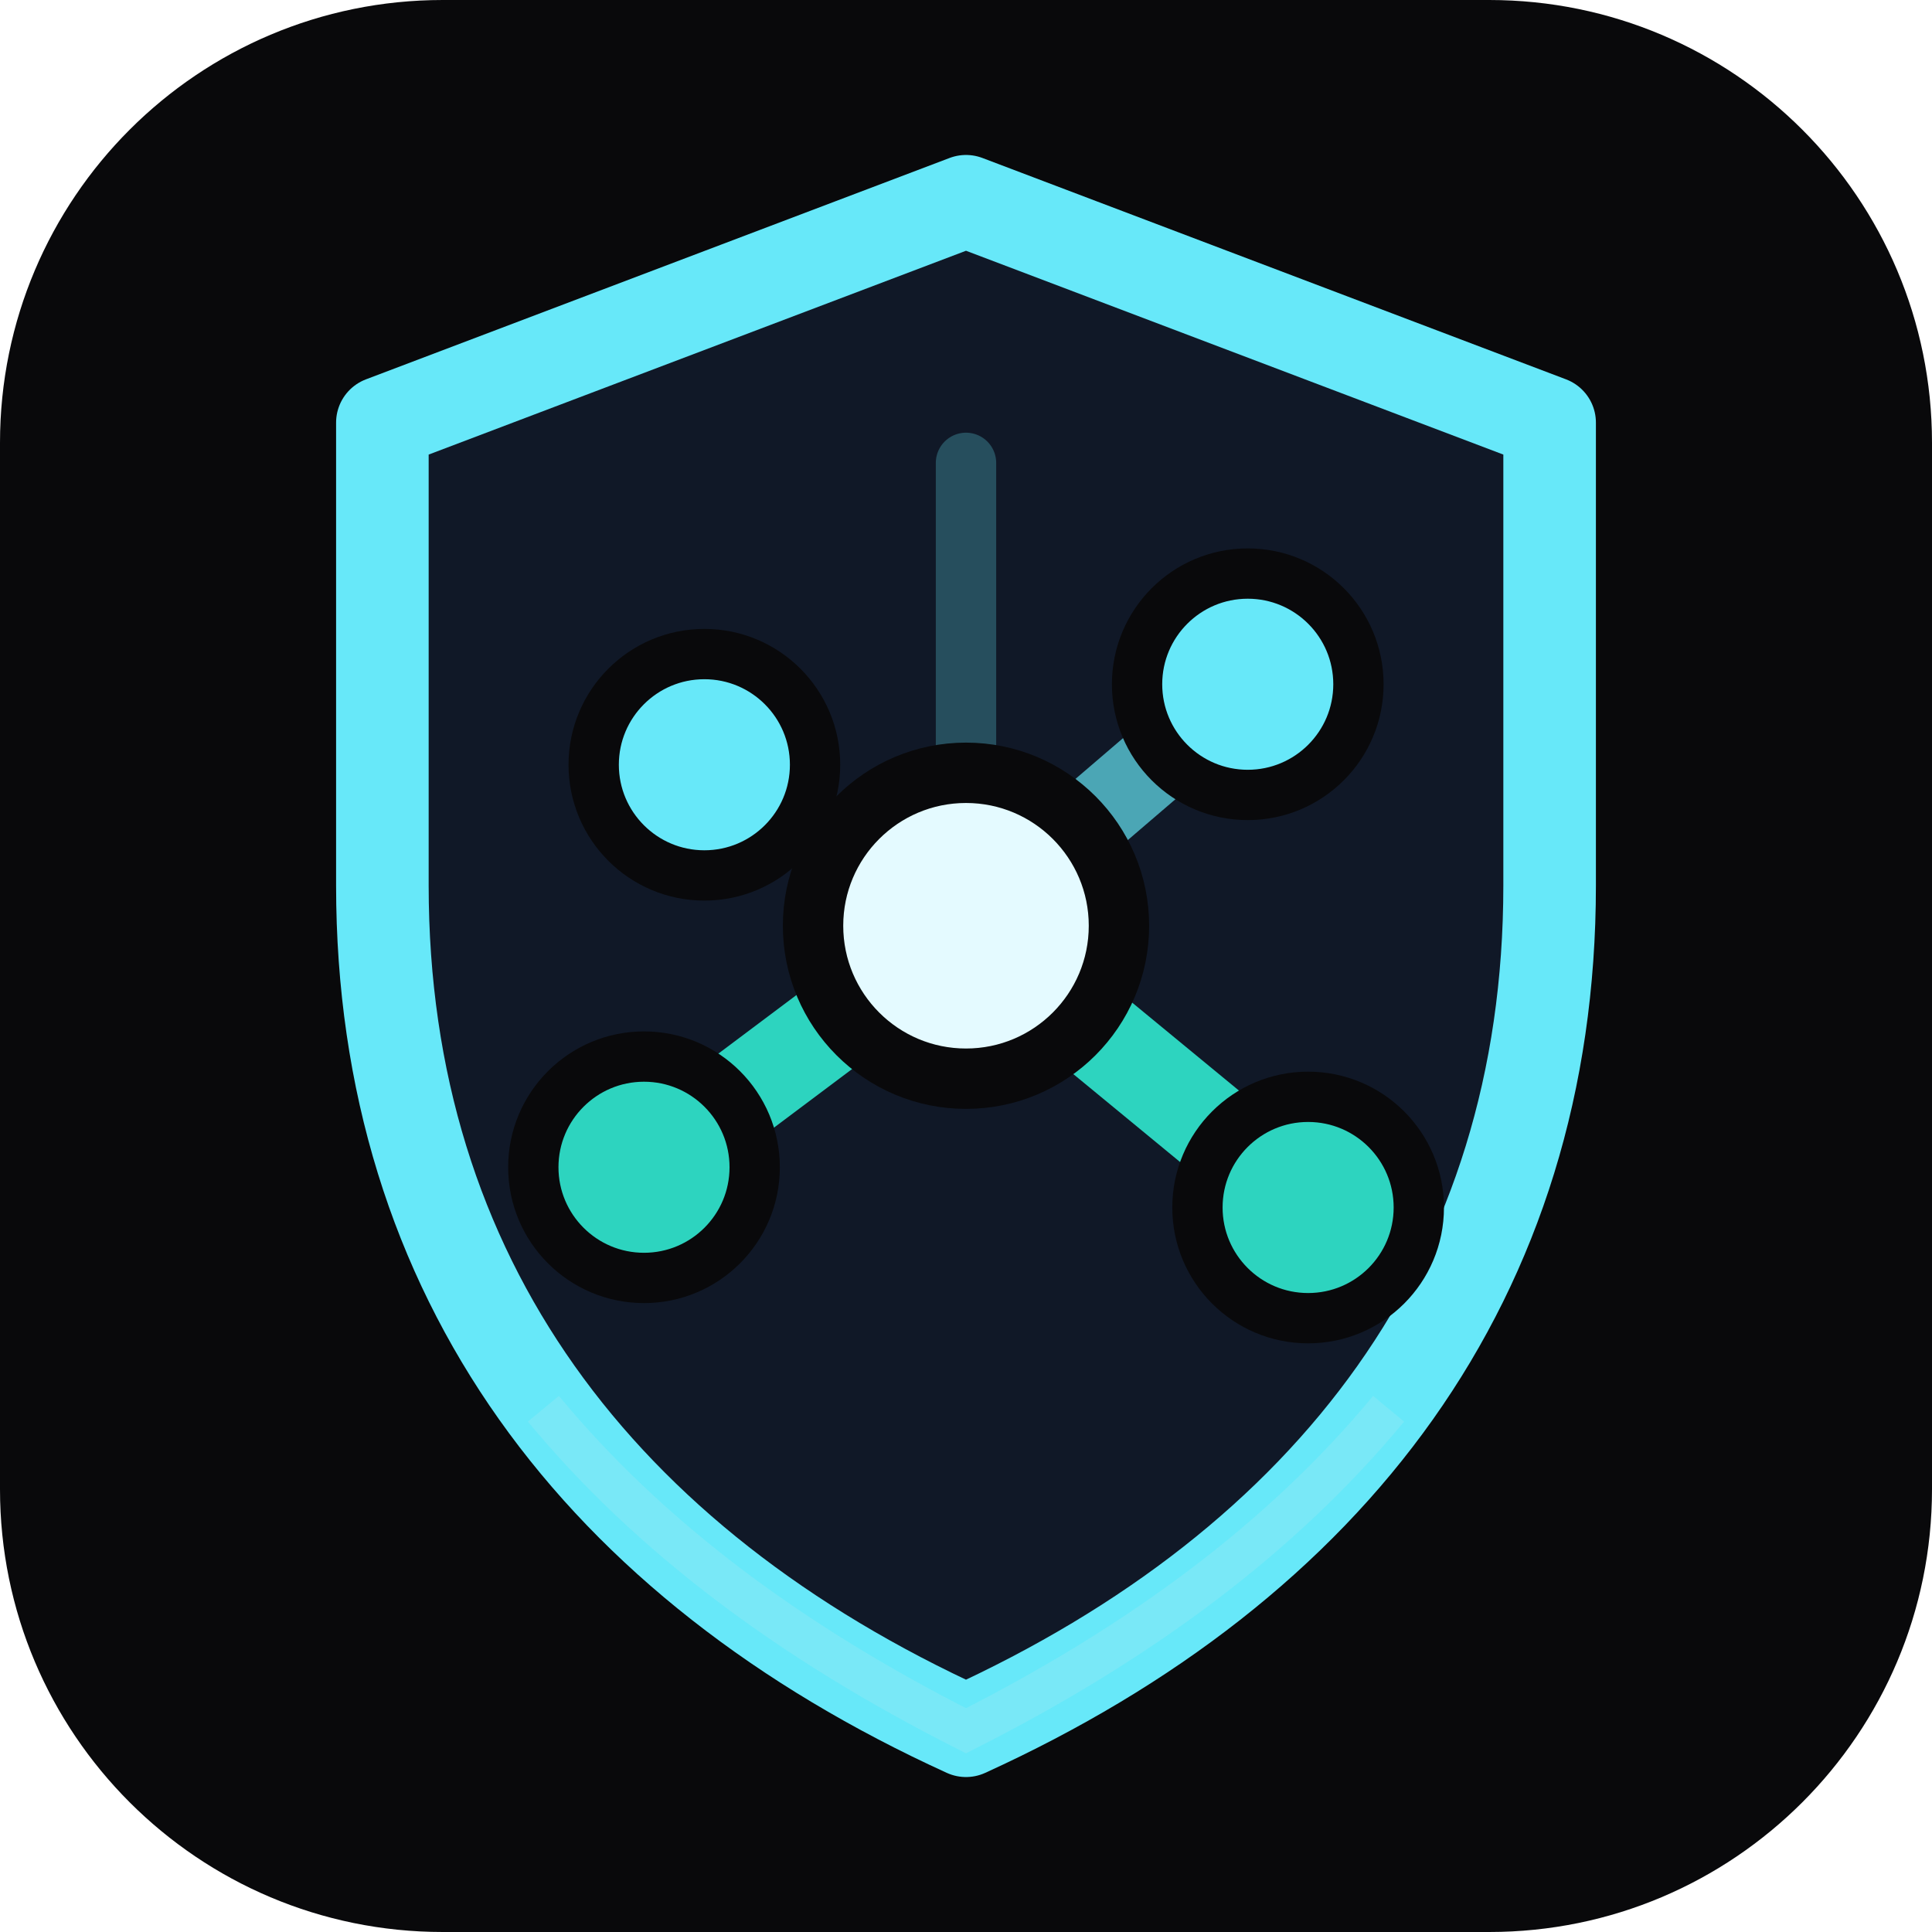
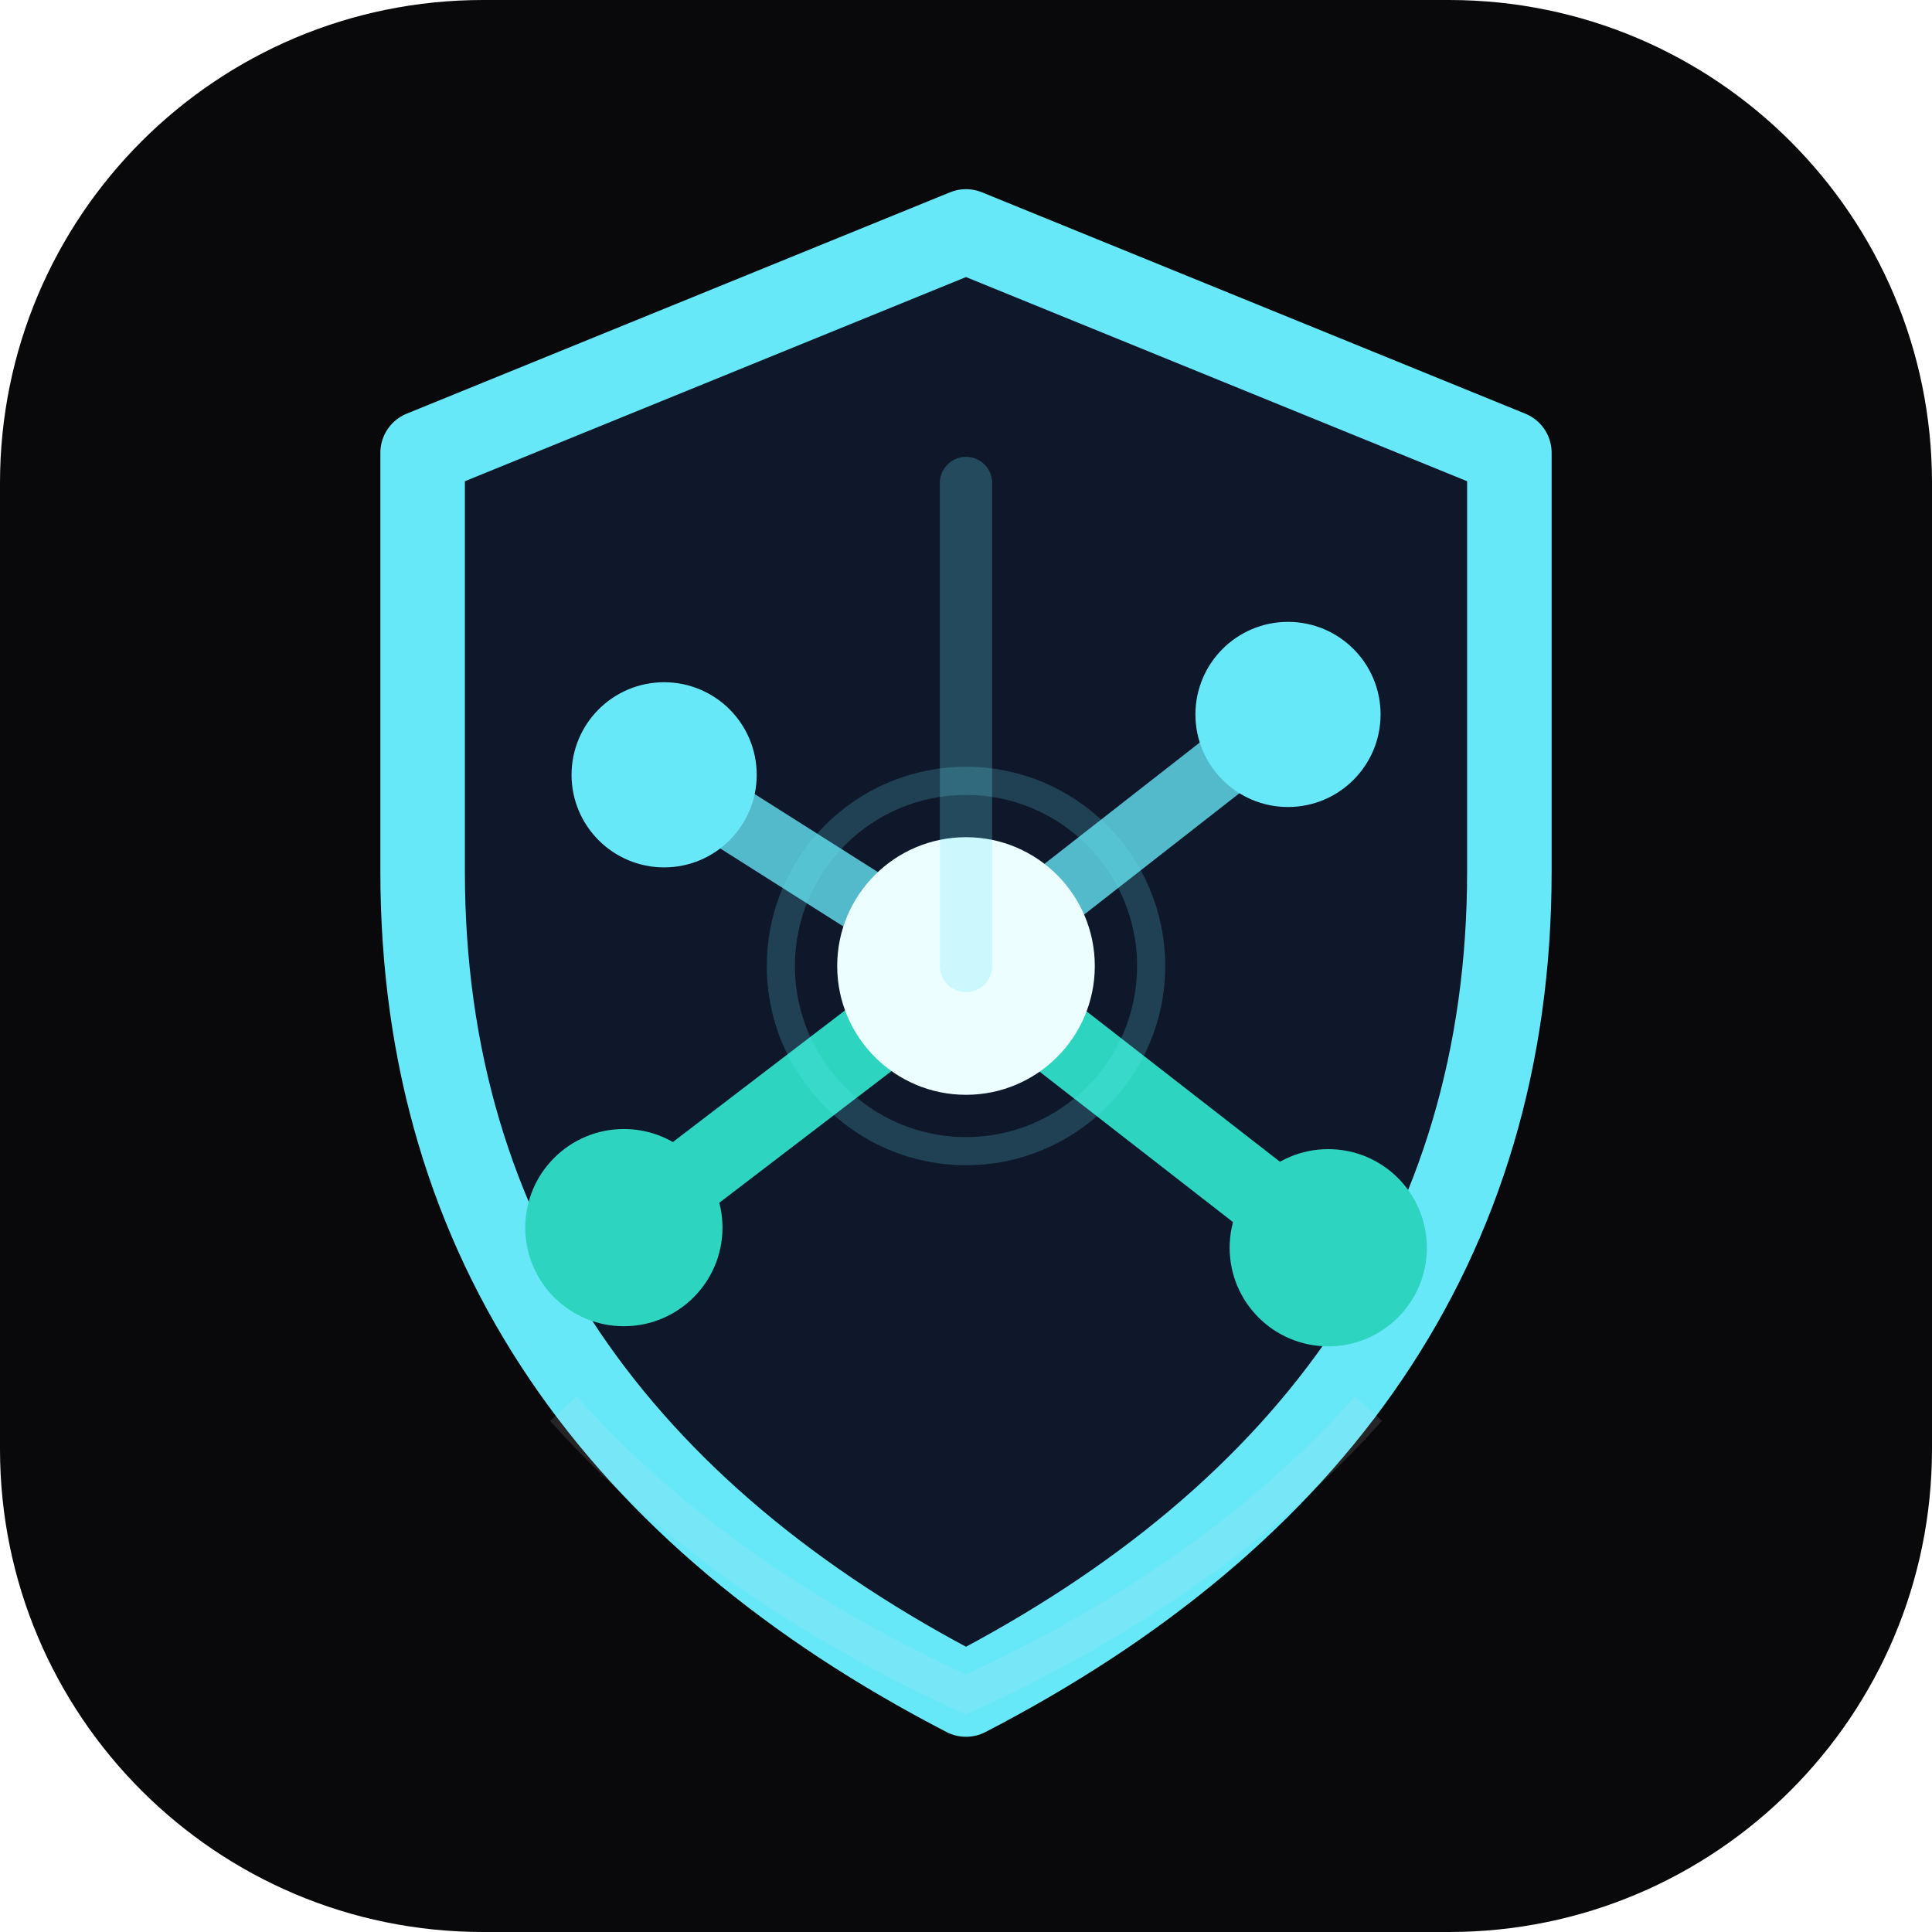
<svg xmlns="http://www.w3.org/2000/svg" viewBox="0 0 96 96" role="img" aria-label="TruthShield logo">
-   <rect width="96" height="96" rx="22" fill="#09090b" />
-   <path d="M48 10 77 21v23c0 19.5-10.8 33.7-29 42-18.2-8.3-29-22.5-29-42V21z" fill="#101827" stroke="#67e8f9" stroke-width="4.6" stroke-linejoin="round" />
-   <path d="M48 23v23" stroke="#67e8f9" stroke-opacity=".26" stroke-width="3" stroke-linecap="round" />
-   <path d="M35 38 48 46 62 34" fill="none" stroke="#67e8f9" stroke-opacity=".68" stroke-width="4" stroke-linecap="round" stroke-linejoin="round" />
-   <path d="M32 58 48 46 65 60" fill="none" stroke="#2dd4bf" stroke-width="4.6" stroke-linecap="round" stroke-linejoin="round" />
-   <circle cx="48" cy="46" r="7.6" fill="#e4faff" stroke="#09090b" stroke-width="3" />
-   <circle cx="35" cy="38" r="5.5" fill="#67e8f9" stroke="#09090b" stroke-width="2.5" />
-   <circle cx="62" cy="34" r="5.5" fill="#67e8f9" stroke="#09090b" stroke-width="2.5" />
-   <circle cx="32" cy="58" r="5.5" fill="#2dd4bf" stroke="#09090b" stroke-width="2.5" />
-   <circle cx="65" cy="60" r="5.5" fill="#2dd4bf" stroke="#09090b" stroke-width="2.5" />
-   <path d="M27 70c5.3 6.4 12.3 11.6 21 16 8.7-4.4 15.7-9.6 21-16" fill="none" stroke="#e4e4e7" stroke-opacity=".14" stroke-width="2" />
+   <rect width="96" height="96" rx="24" fill="#09090b" />
+   <path d="M48 11.5 75 22.5v20.8c0 18.5-9.8 32-27 40.9-17.2-8.9-27-22.4-27-40.9V22.5z" fill="#0f172a" />
+   <path d="M48 11.5 75 22.5v20.8c0 18.5-9.8 32-27 40.9-17.2-8.9-27-22.4-27-40.9V22.5z" fill="none" stroke="#67e8f9" stroke-width="4.2" stroke-linejoin="round" />
+   <path d="M33 38.5 48 48 64 35.5" fill="none" stroke="#67e8f9" stroke-opacity=".78" stroke-width="3.2" stroke-linecap="round" stroke-linejoin="round" />
+   <path d="M31 61 48 48 66 62" fill="none" stroke="#2dd4bf" stroke-width="3.8" stroke-linecap="round" stroke-linejoin="round" />
+   <circle cx="48" cy="48" r="6.4" fill="#ecfeff" />
+   <circle cx="48" cy="48" r="9.2" fill="none" stroke="#67e8f9" stroke-opacity=".2" stroke-width="1.4" />
+   <circle cx="33" cy="38.5" r="4.6" fill="#67e8f9" />
+   <circle cx="64" cy="35.5" r="4.6" fill="#67e8f9" />
+   <circle cx="31" cy="61" r="4.9" fill="#2dd4bf" />
+   <circle cx="66" cy="62" r="4.9" fill="#2dd4bf" />
+   <path d="M48 24v24" stroke="#67e8f9" stroke-opacity=".25" stroke-width="2.6" stroke-linecap="round" />
+   <path d="M28 70c5.1 5.7 11.7 10.4 20 14.2 8.3-3.8 14.9-8.5 20-14.2" fill="none" stroke="#e4e4e7" stroke-opacity=".13" stroke-width="1.8" />
</svg>
